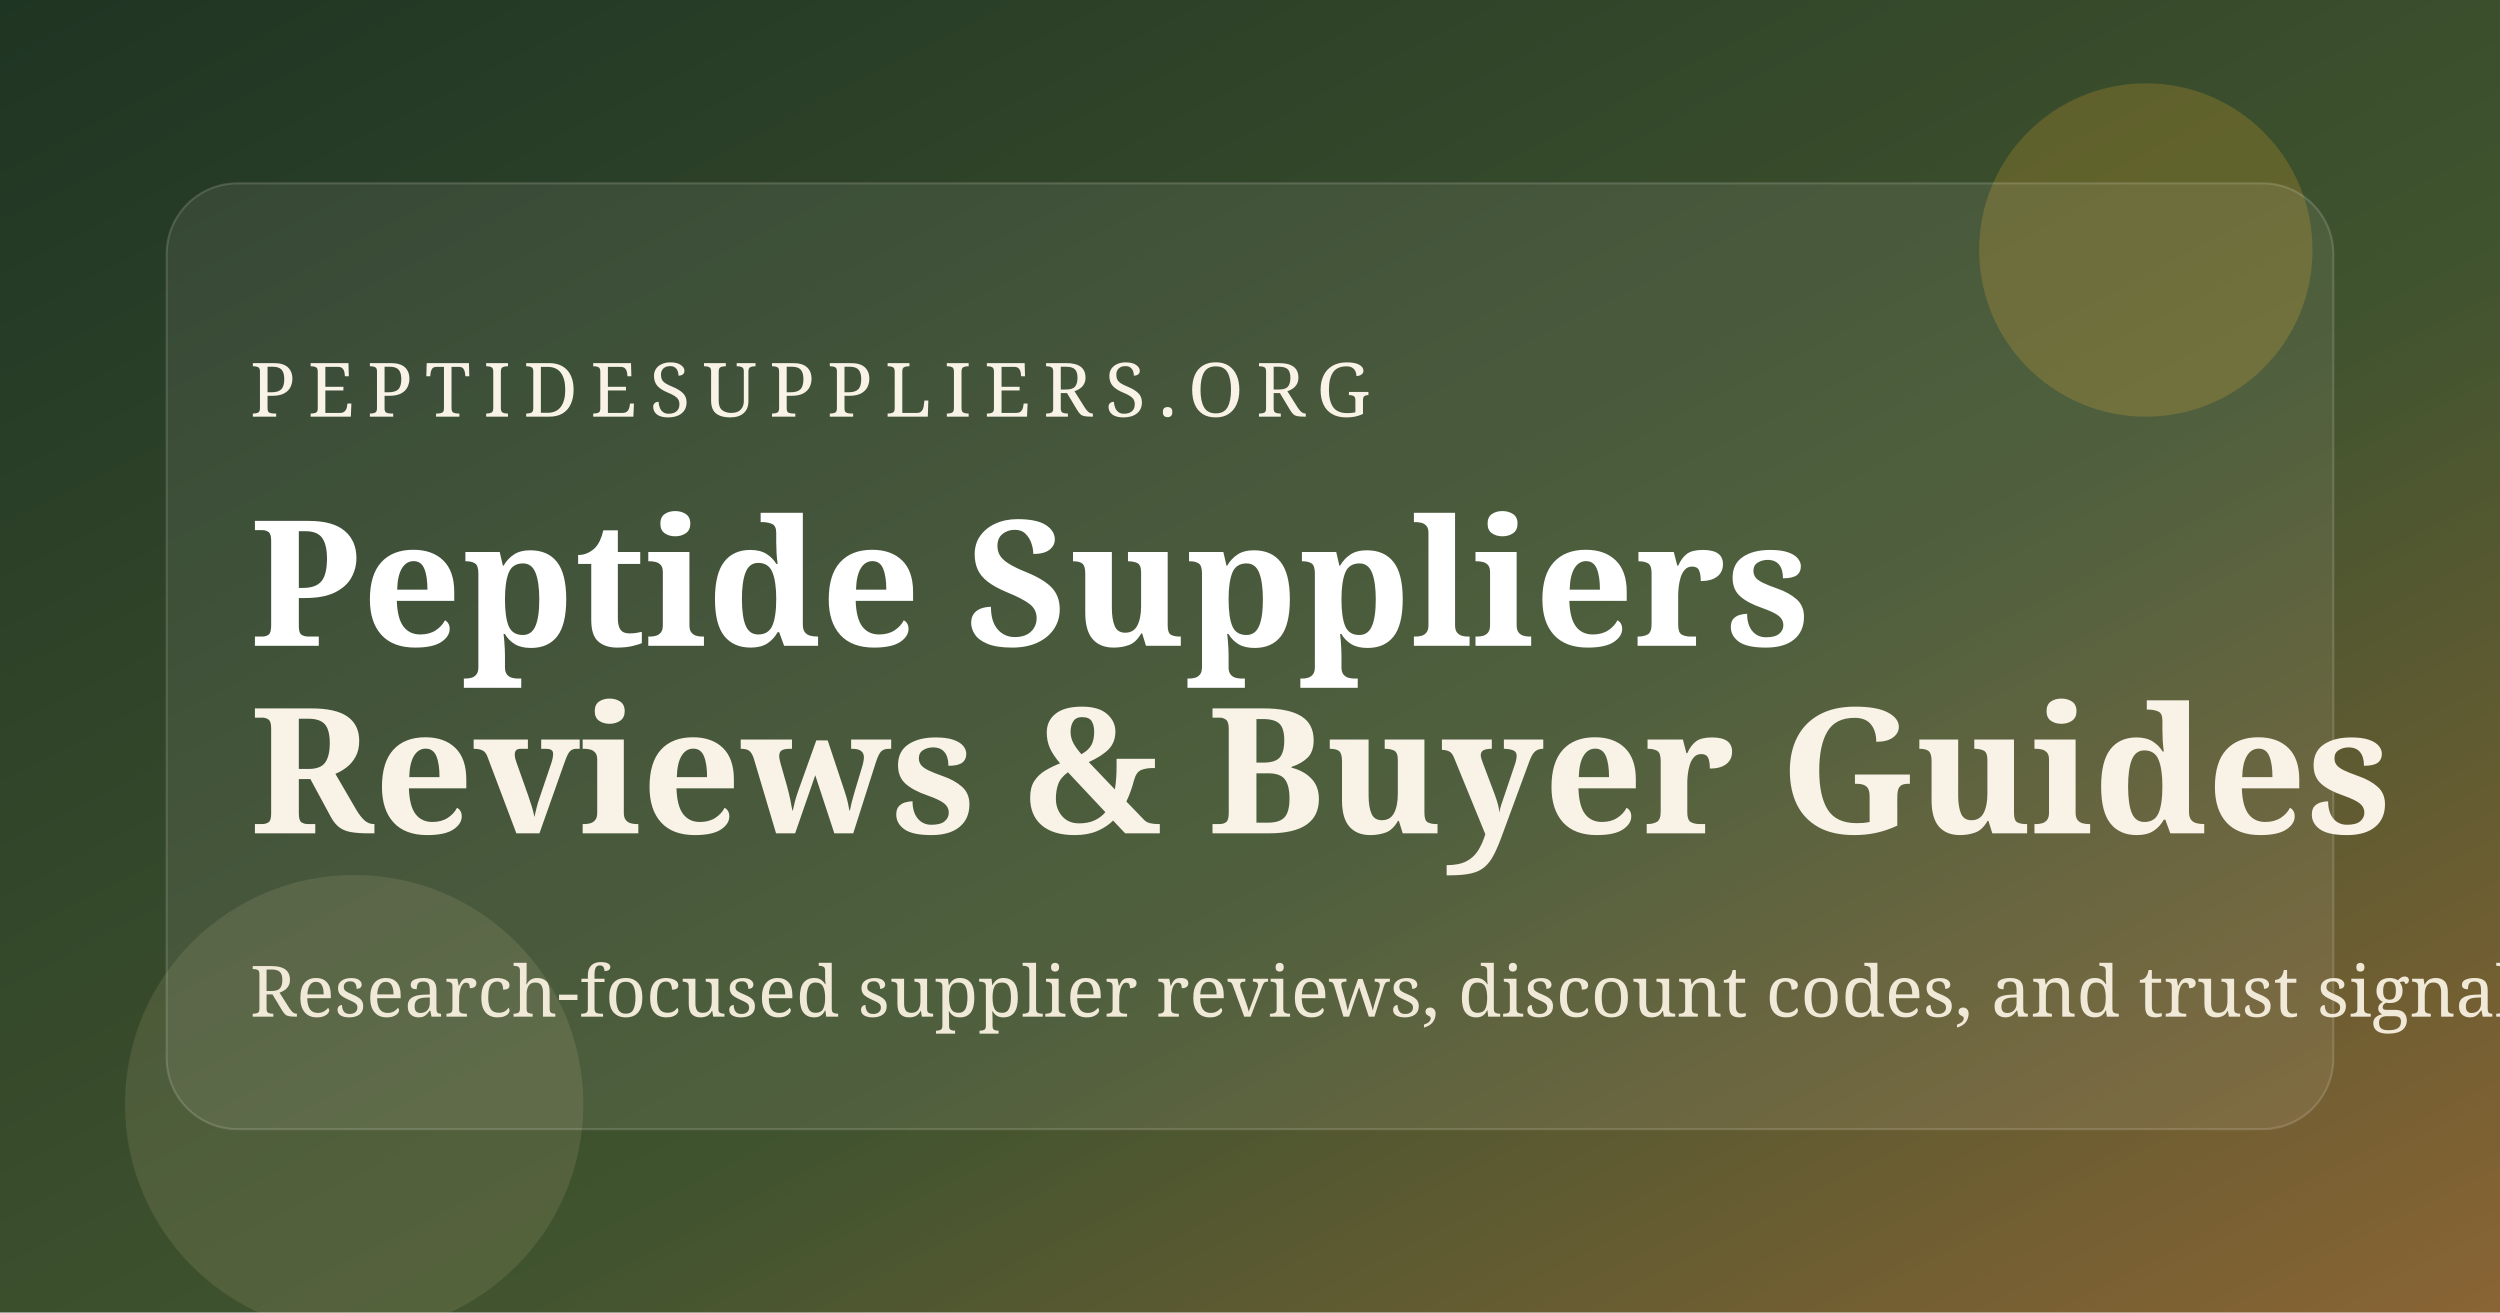
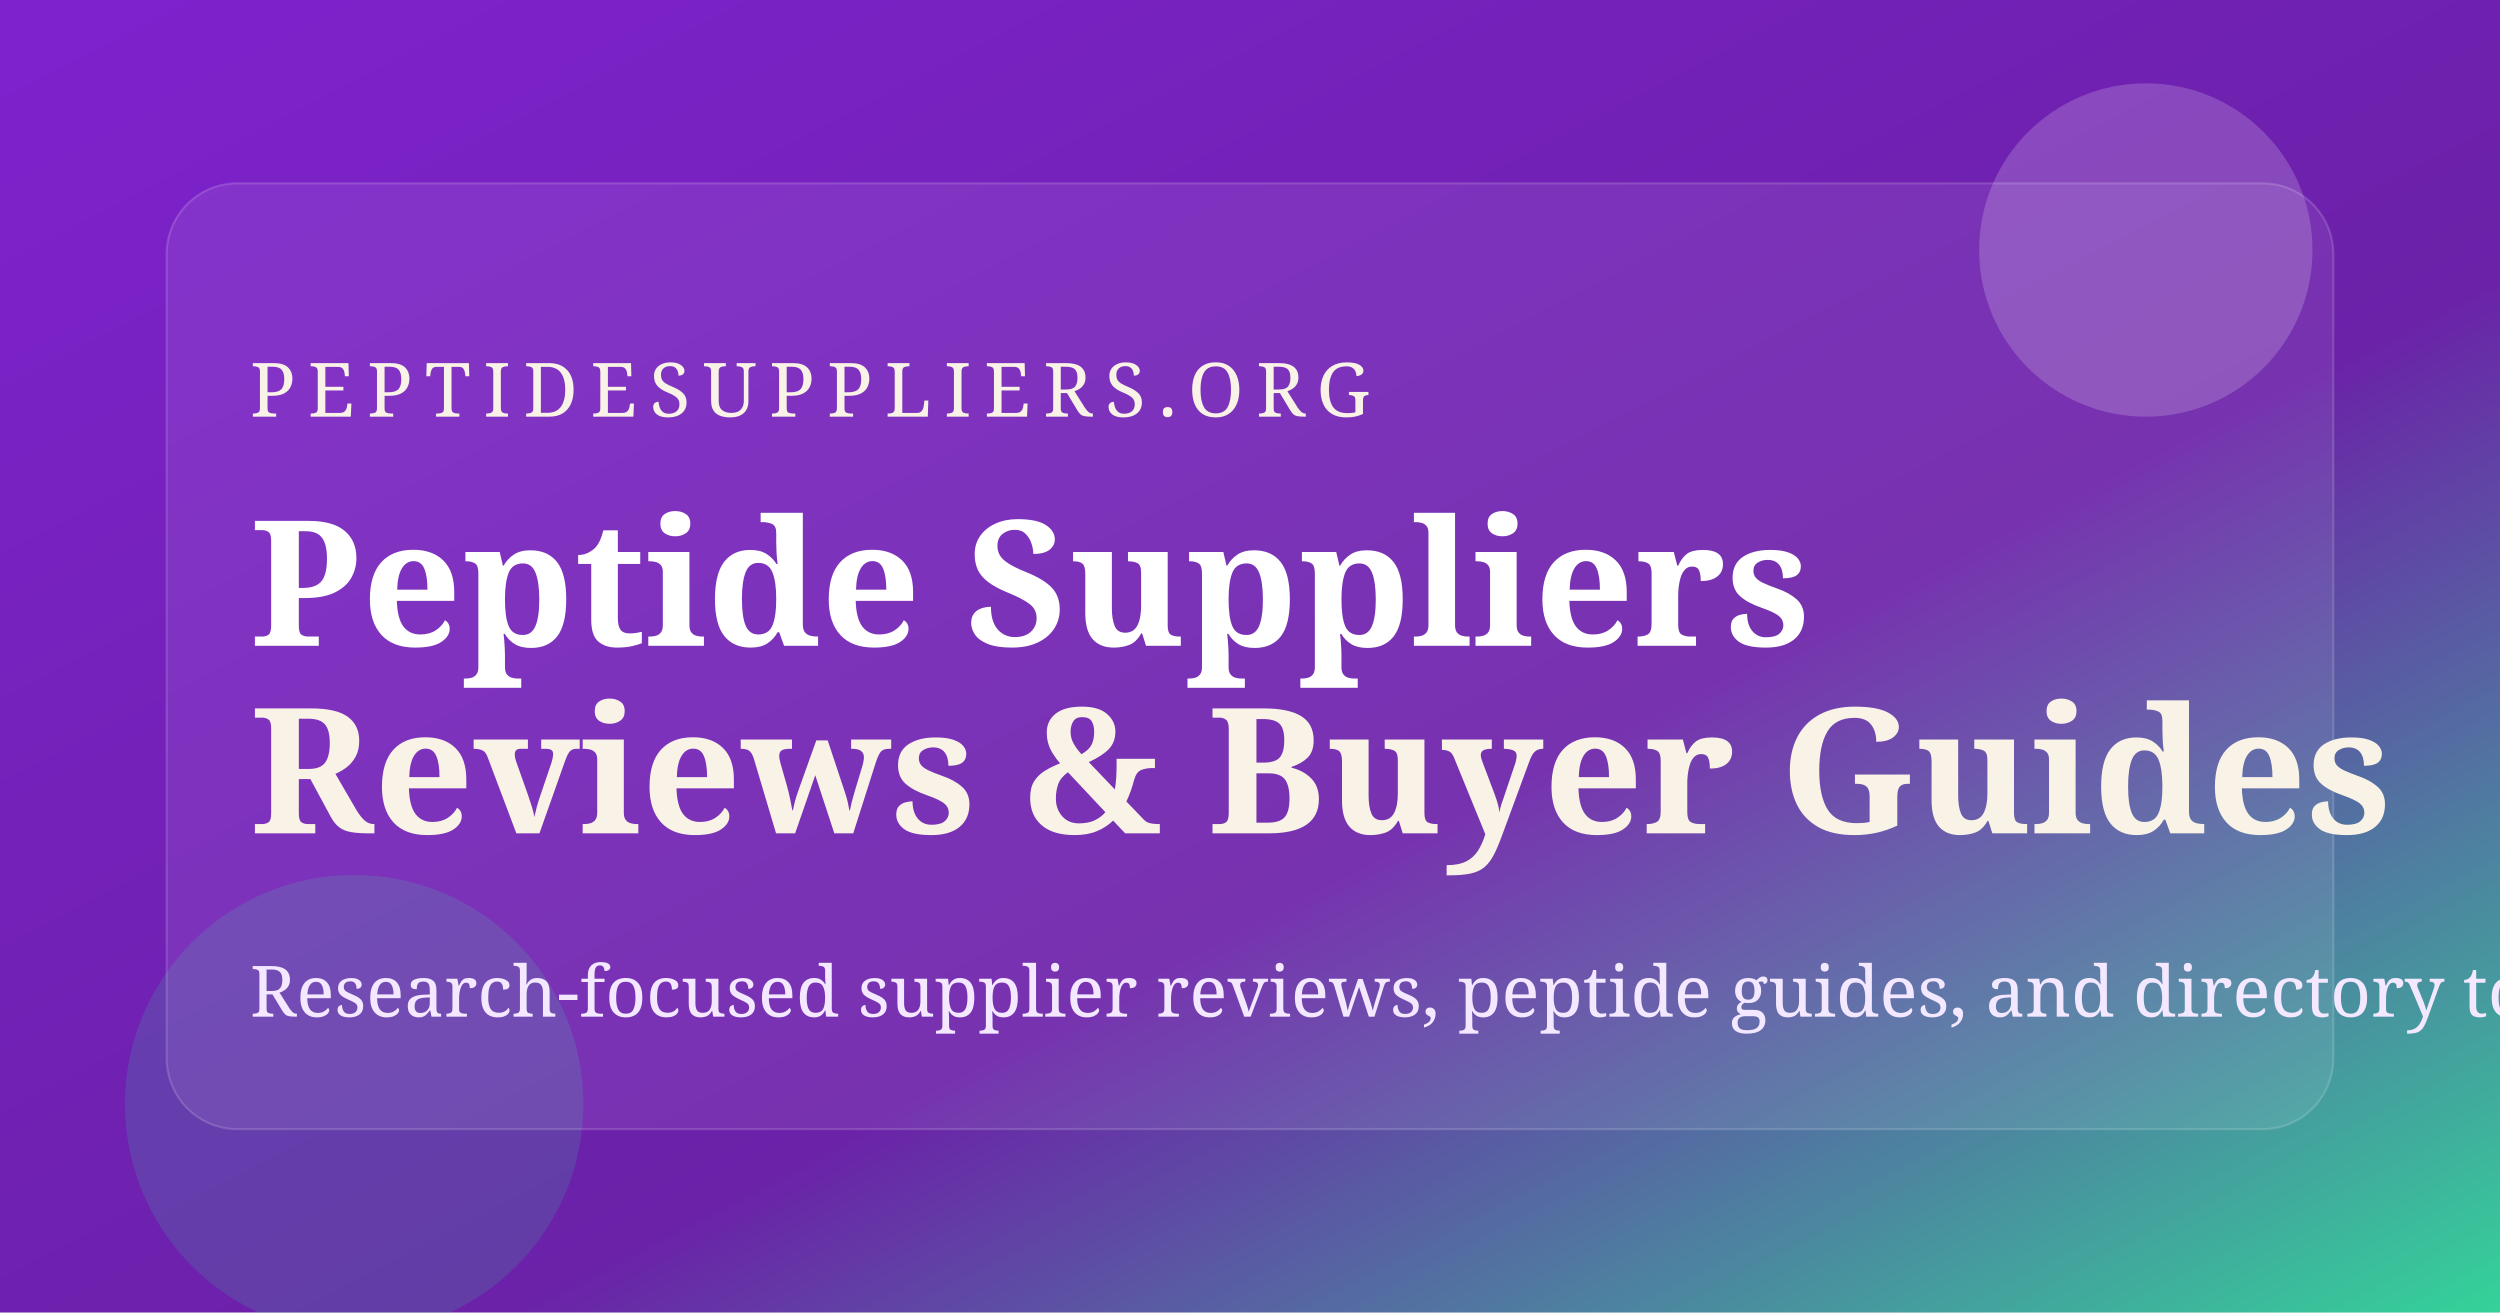
<svg xmlns="http://www.w3.org/2000/svg" viewBox="0 0 1200 630">
  <defs>
    <linearGradient id="bg" x1="0" x2="1" y1="0" y2="1">
-       <stop offset="0%" stop-color="#1f3523" />
-       <stop offset="60%" stop-color="#41542f" />
-       <stop offset="100%" stop-color="#8a6434" />
+       <stop offset="0%" stop-color="#7e22ce" />
+       <stop offset="60%" stop-color="#6b21a8" />
+       <stop offset="100%" stop-color="#34d399" />
    </linearGradient>
  </defs>
  <rect width="1200" height="630" fill="url(#bg)" />
-   <circle cx="1030" cy="120" r="80" fill="#ce9a2a" opacity="0.26" />
-   <circle cx="170" cy="530" r="110" fill="#f1d79e" opacity="0.12" />
-   <rect x="80" y="88" width="1040" height="454" rx="34" fill="rgba(255,249,238,0.08)" stroke="rgba(255,249,238,0.16)" />
+   <circle cx="1030" cy="120" r="80" fill="#ffffff" opacity="0.18" />
+   <circle cx="170" cy="530" r="110" fill="#34d399" opacity="0.16" />
+   <rect x="80" y="88" width="1040" height="454" rx="34" fill="rgba(255,255,255,0.08)" stroke="rgba(255,255,255,0.16)" />
  <text x="120" y="200" fill="#f9f3e7" font-family="Georgia, serif" font-size="36" letter-spacing="6">PEPTIDESUPPLIERS.ORG</text>
  <text x="120" y="310" fill="#ffffff" font-family="Georgia, serif" font-size="84" font-weight="700">Peptide Suppliers</text>
  <text x="120" y="400" fill="#f9f3e7" font-family="Georgia, serif" font-size="84" font-weight="700">Reviews &amp; Buyer Guides</text>
-   <text x="120" y="488" fill="#f1e9d7" font-family="Georgia, serif" font-size="34">Research-focused supplier reviews, discount codes, and trust signals.</text>
+   <text x="120" y="488" fill="#f3e8ff" font-family="Georgia, serif" font-size="34">Research-focused supplier reviews, peptide guides, and directory tools.</text>
</svg>
